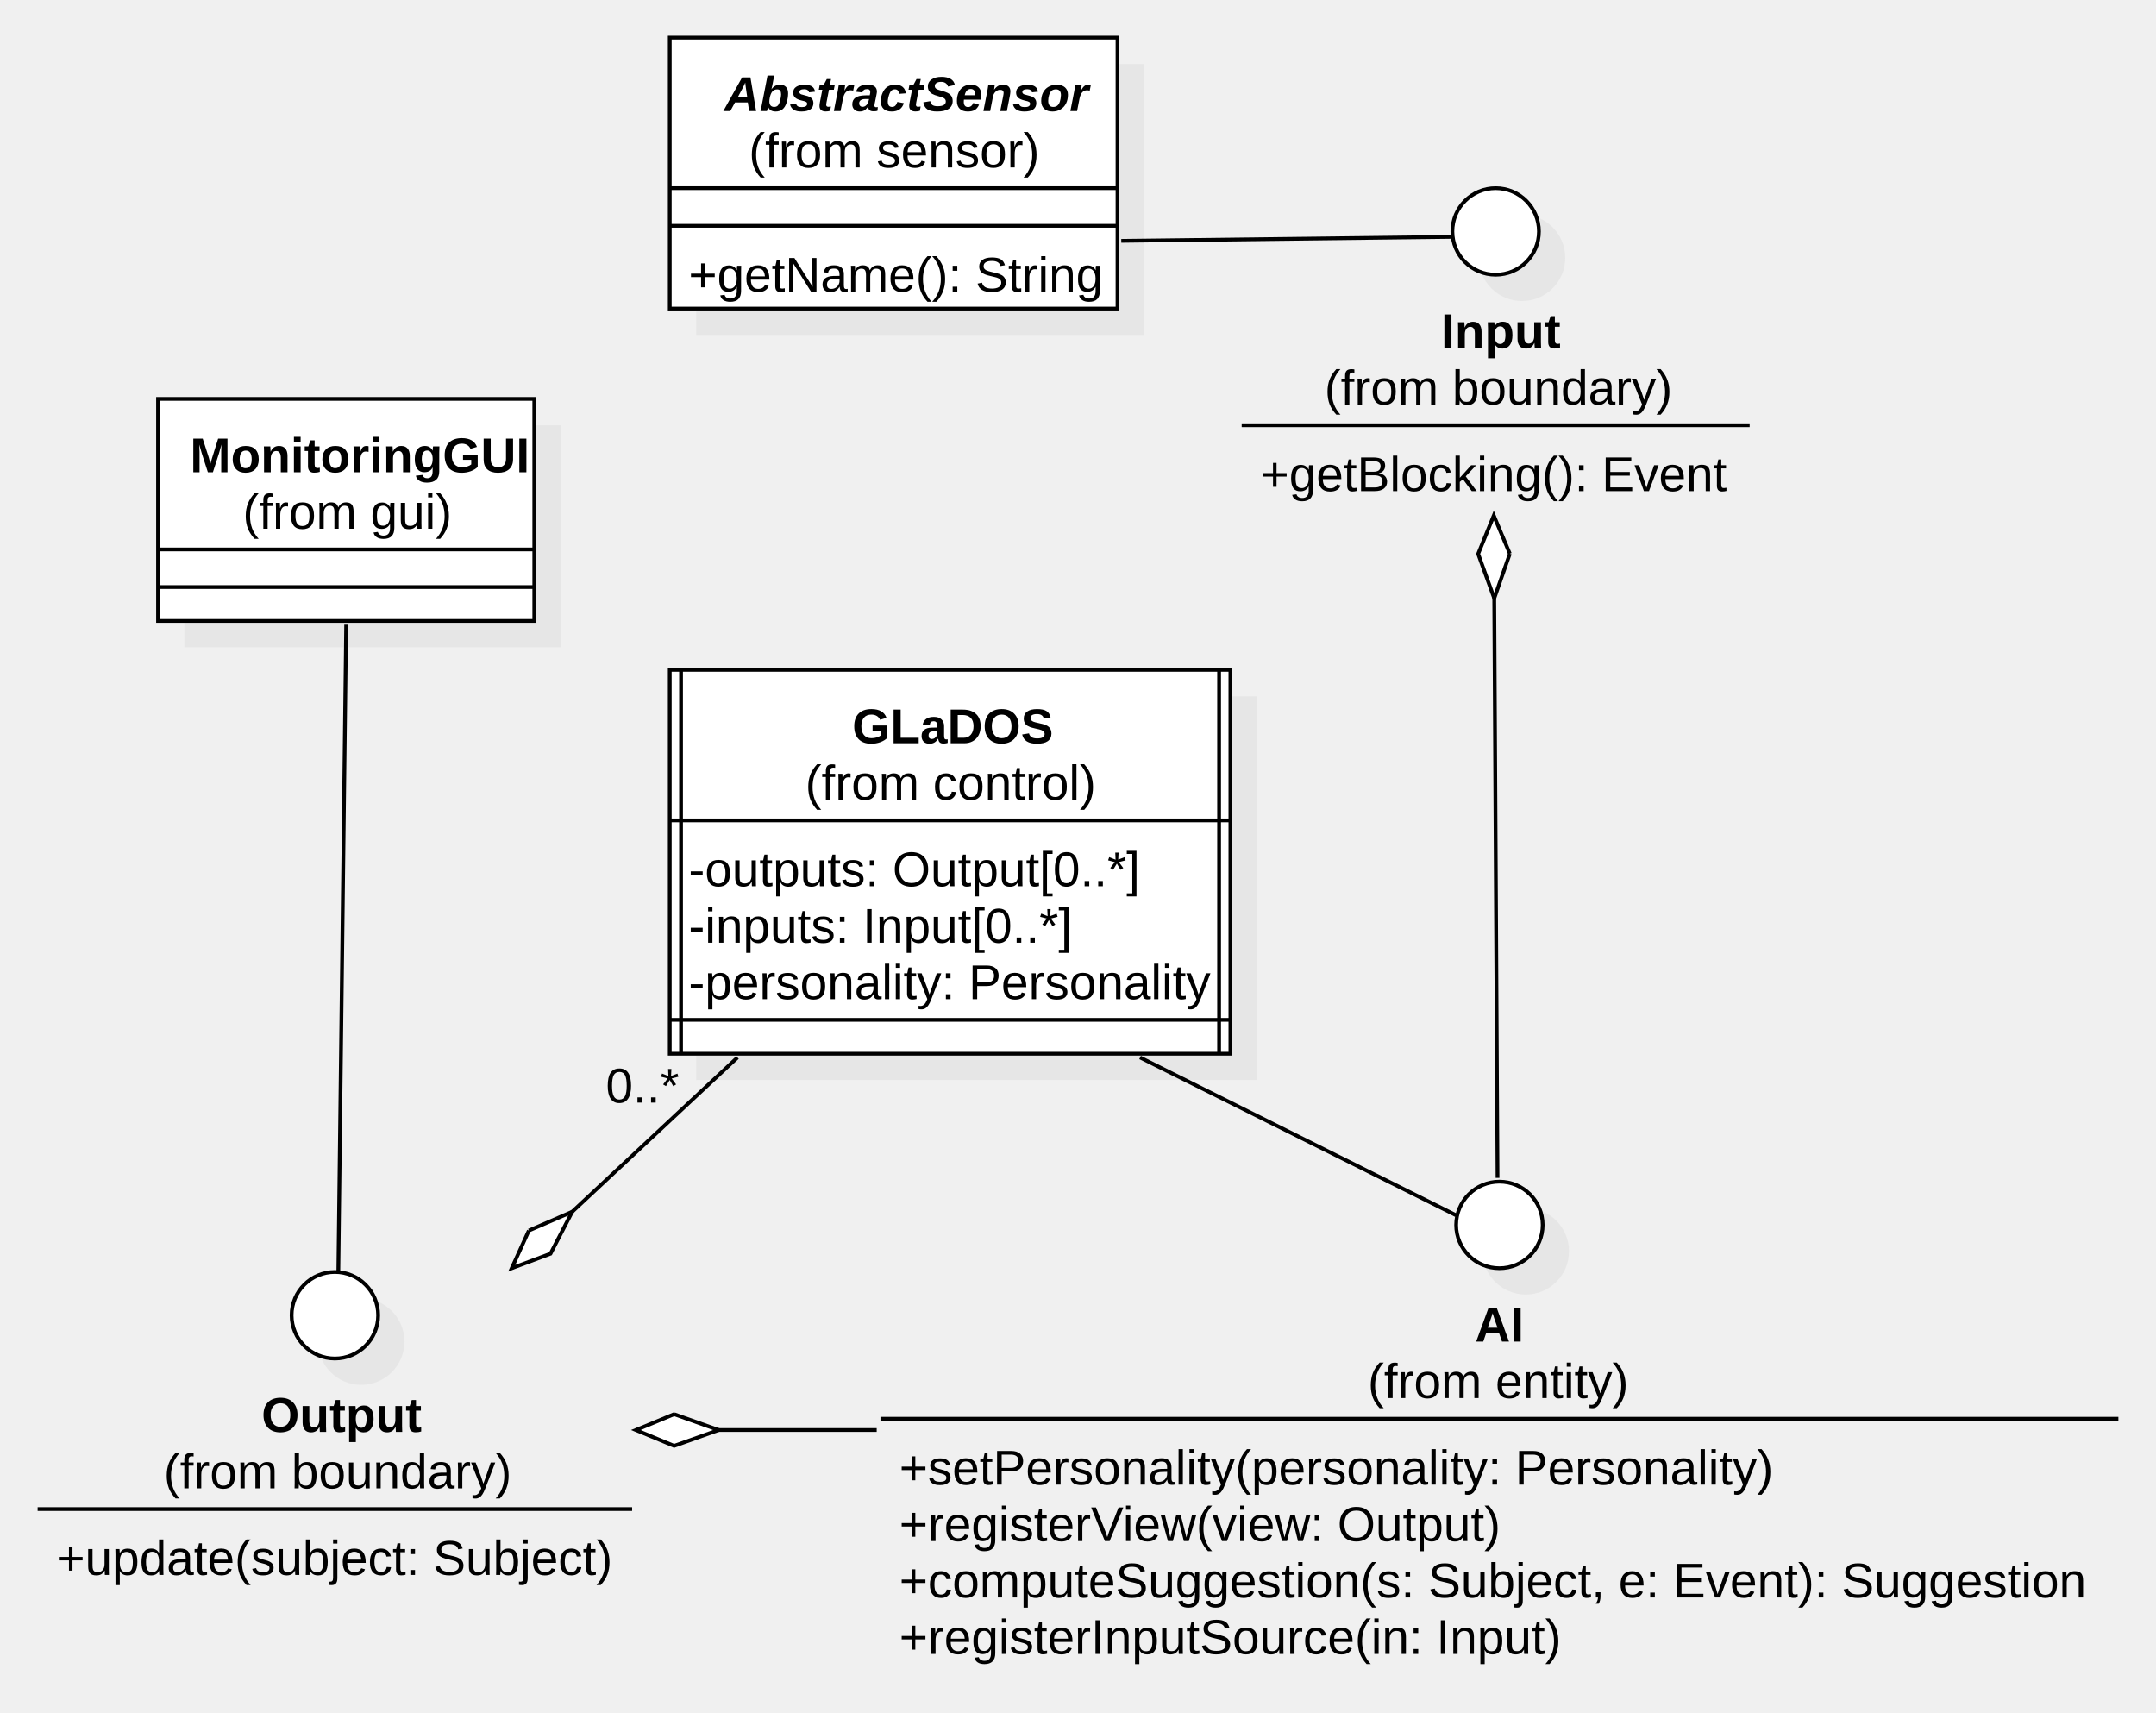
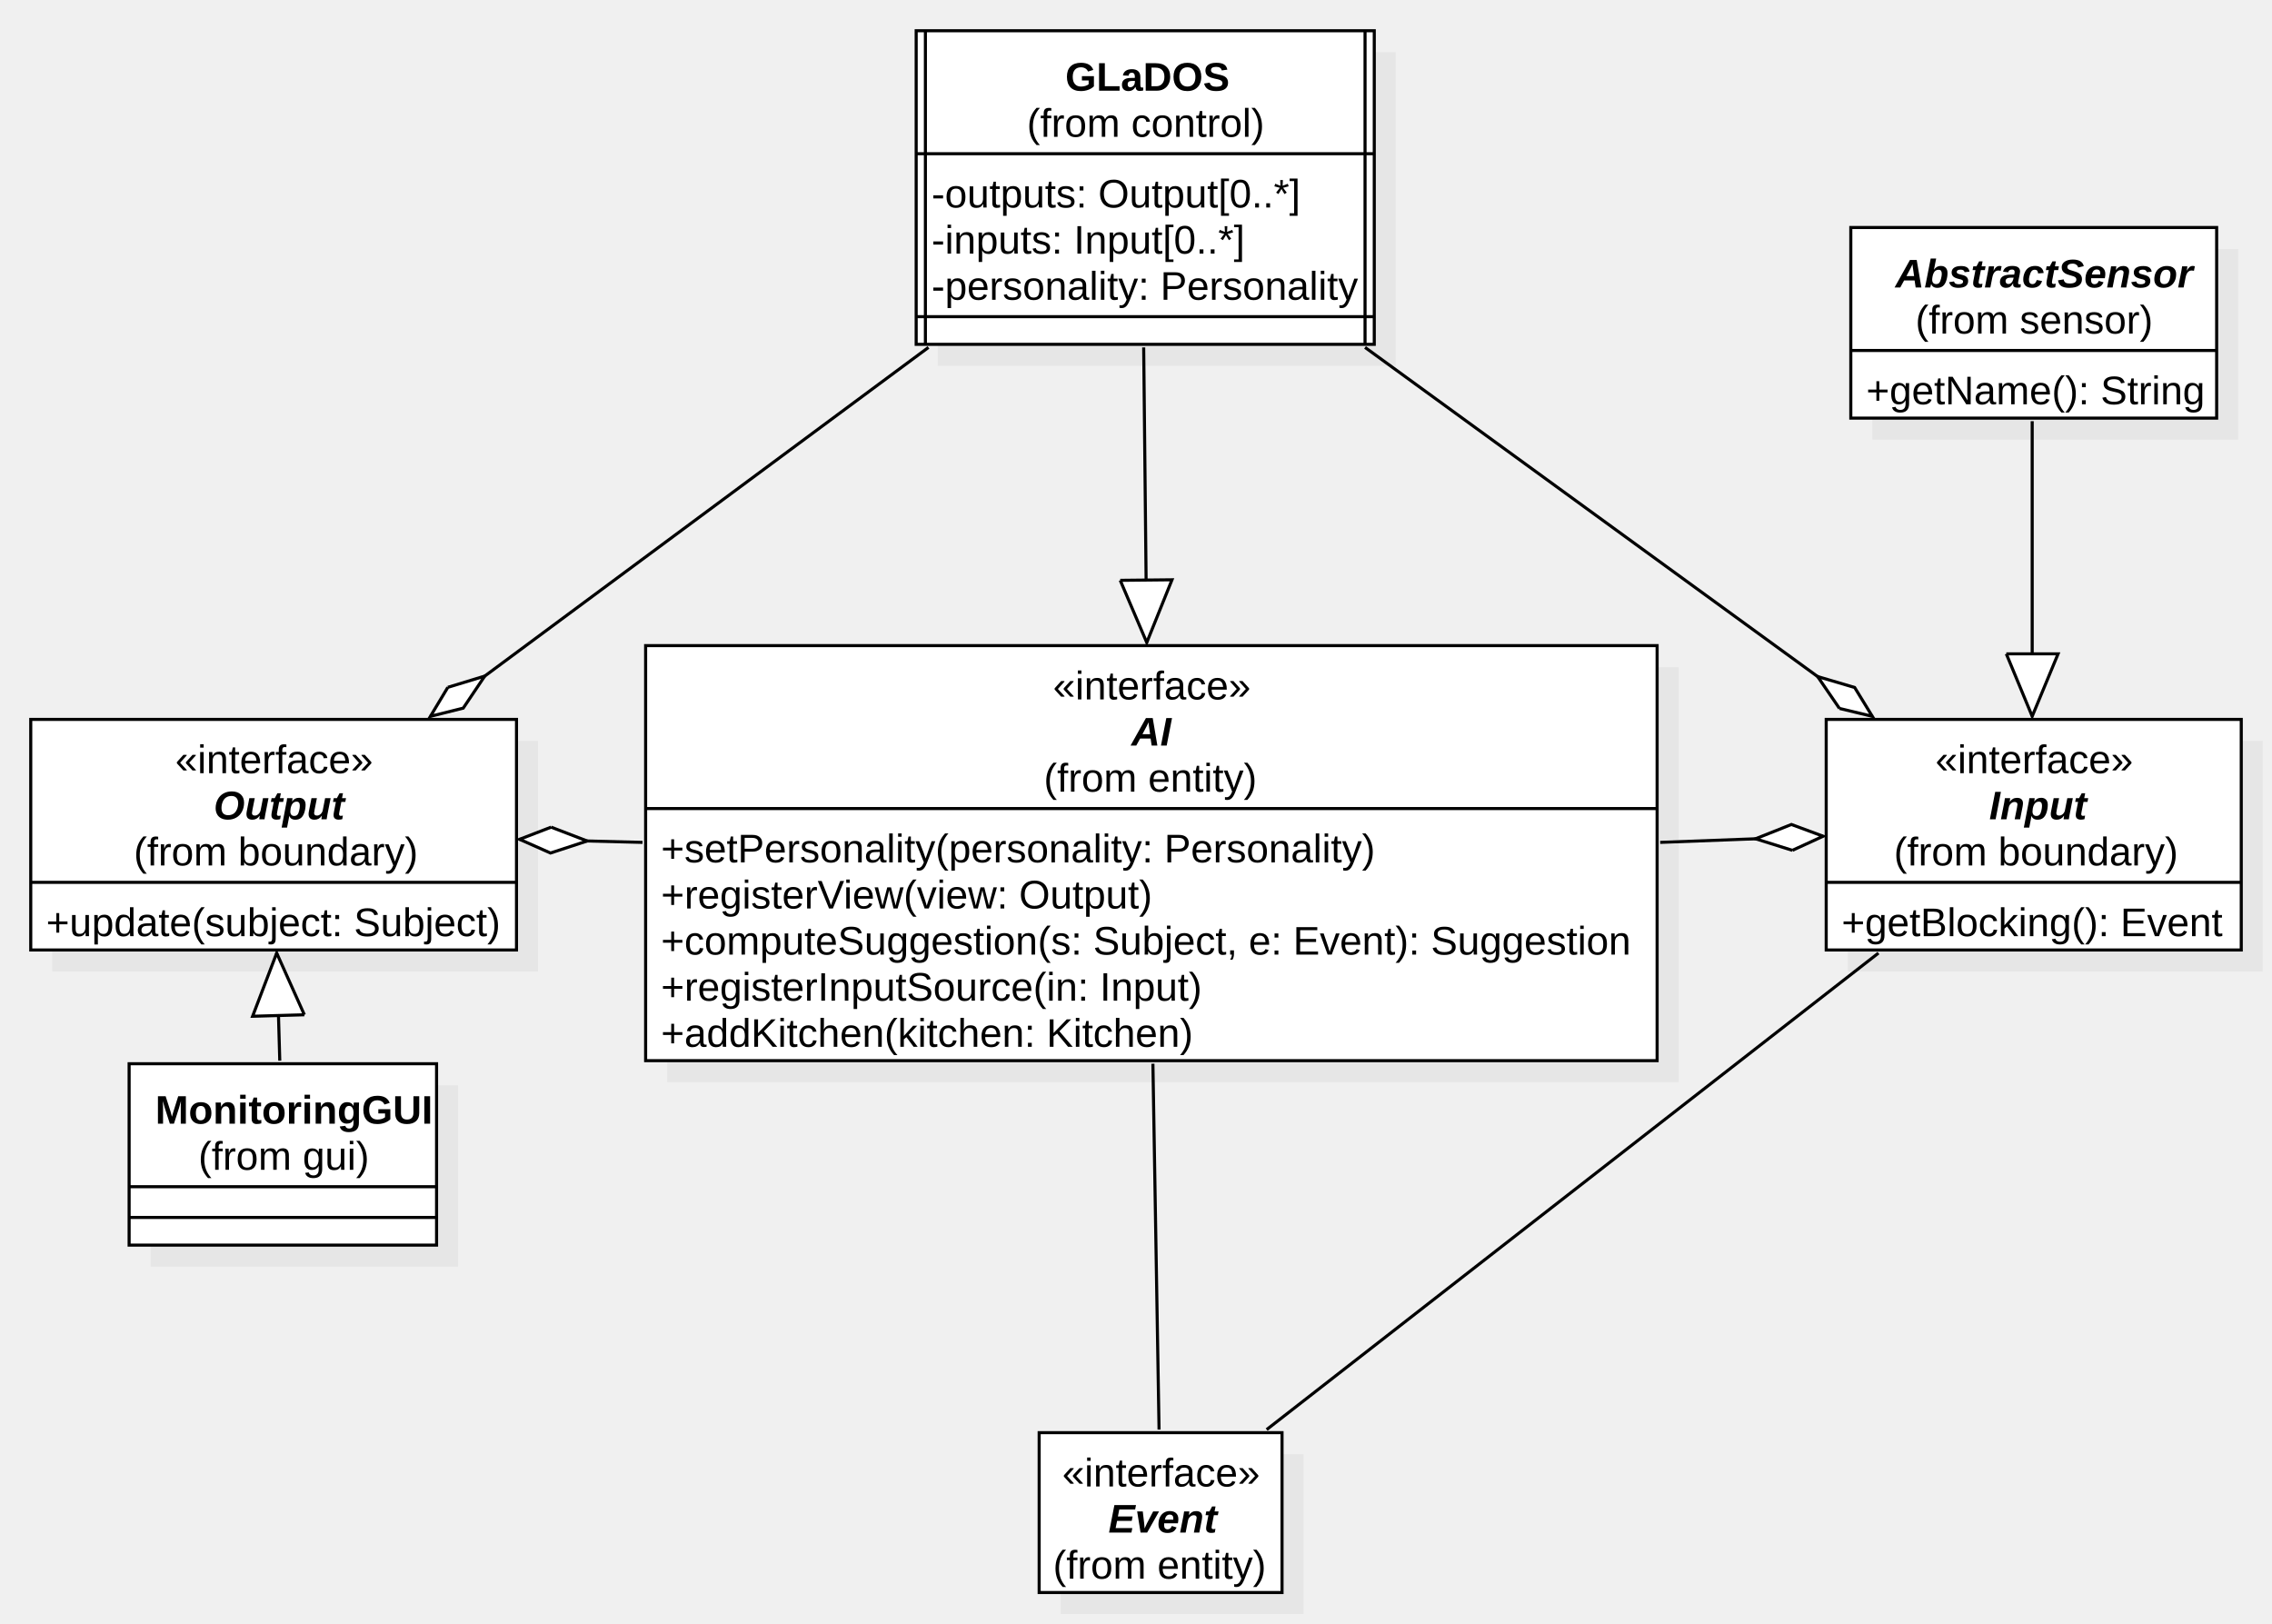
- <svg xmlns="http://www.w3.org/2000/svg" version="1.1" width="573" height="455">
+ <svg xmlns="http://www.w3.org/2000/svg" version="1.1" width="739" height="528">
  <defs />
  <g>
-     <g transform="translate(-14,2) scale(1,1)">
-       <path fill="#C0C0C0" stroke="none" d="M 408 330.5 C 408 324.149 413.149 319 419.5 319 C 425.851 319 431 324.149 431 330.5 C 431 336.851 425.851 342 419.5 342 C 413.149 342 408 336.851 408 330.5 Z" opacity="0.2" />
-     </g>
-     <g transform="translate(-14,2) scale(1,1)">
-       <path fill="#ffffff" stroke="none" d="M 401 323.5 C 401 317.149 406.149 312 412.5 312 C 418.851 312 424 317.149 424 323.5 C 424 329.851 418.851 335 412.5 335 C 406.149 335 401 329.851 401 323.5 Z" />
-     </g>
-     <g transform="translate(-14,2) scale(1,1)">
-       <path fill="none" stroke="#000000" d="M 401 323.5 C 401 317.149 406.149 312 412.5 312 C 418.851 312 424 317.149 424 323.5 C 424 329.851 418.851 335 412.5 335 C 406.149 335 401 329.851 401 323.5 Z" stroke-miterlimit="10" />
-     </g>
-     <g transform="translate(-14,2) scale(1,1)">
-       <path fill="none" stroke="#000000" d="M 248 375 L 577 375" stroke-miterlimit="10" />
-     </g>
-     <g transform="translate(-14,2) scale(1,1)">
-       <g>
-         <path fill="none" stroke="none" />
-         <text fill="#000000" stroke="none" font-family="Arial" font-size="13px" font-style="normal" font-weight="bold" text-decoration="none" x="406" y="354.5">AI</text>
-       </g>
-     </g>
-     <g transform="translate(-14,2) scale(1,1)">
-       <g>
-         <path fill="none" stroke="none" />
-         <text fill="#000000" stroke="none" font-family="Arial" font-size="13px" font-style="normal" font-weight="normal" text-decoration="none" x="377.5" y="369.5">(from entity)</text>
-       </g>
-     </g>
-     <g transform="translate(-14,2) scale(1,1)">
-       <g>
-         <path fill="none" stroke="none" />
-         <text fill="#000000" stroke="none" font-family="Arial" font-size="13px" font-style="normal" font-weight="normal" text-decoration="none" x="253" y="392.5">+setPersonality(personality: Personality)</text>
-       </g>
-     </g>
-     <g transform="translate(-14,2) scale(1,1)">
-       <g>
-         <path fill="none" stroke="none" />
-         <text fill="#000000" stroke="none" font-family="Arial" font-size="13px" font-style="normal" font-weight="normal" text-decoration="none" x="253" y="407.5">+registerView(view: Output)</text>
-       </g>
-     </g>
-     <g transform="translate(-14,2) scale(1,1)">
-       <g>
-         <path fill="none" stroke="none" />
-         <text fill="#000000" stroke="none" font-family="Arial" font-size="13px" font-style="normal" font-weight="normal" text-decoration="none" x="253" y="422.5">+computeSuggestion(s: Subject, e: Event): Suggestion</text>
-       </g>
-     </g>
-     <g transform="translate(-14,2) scale(1,1)">
-       <g>
-         <path fill="none" stroke="none" />
-         <text fill="#000000" stroke="none" font-family="Arial" font-size="13px" font-style="normal" font-weight="normal" text-decoration="none" x="253" y="437.5">+registerInputSource(in: Input)</text>
-       </g>
-     </g>
-     <g transform="translate(-14,2) scale(1,1)">
-       <path fill="#C0C0C0" stroke="none" d="M 98.5 354.5 C 98.5 348.149 103.649 343 110 343 C 116.351 343 121.5 348.149 121.5 354.5 C 121.5 360.851 116.351 366 110 366 C 103.649 366 98.5 360.851 98.5 354.5 Z" opacity="0.2" />
-     </g>
-     <g transform="translate(-14,2) scale(1,1)">
-       <path fill="#ffffff" stroke="none" d="M 91.5 347.5 C 91.5 341.149 96.649 336 103 336 C 109.351 336 114.5 341.149 114.5 347.5 C 114.5 353.851 109.351 359 103 359 C 96.649 359 91.5 353.851 91.5 347.5 Z" />
-     </g>
-     <g transform="translate(-14,2) scale(1,1)">
-       <path fill="none" stroke="#000000" d="M 91.5 347.5 C 91.5 341.149 96.649 336 103 336 C 109.351 336 114.5 341.149 114.5 347.5 C 114.5 353.851 109.351 359 103 359 C 96.649 359 91.5 353.851 91.5 347.5 Z" stroke-miterlimit="10" />
-     </g>
-     <g transform="translate(-14,2) scale(1,1)">
-       <path fill="none" stroke="#000000" d="M 24 399 L 182 399" stroke-miterlimit="10" />
-     </g>
-     <g transform="translate(-14,2) scale(1,1)">
-       <g>
-         <path fill="none" stroke="none" />
-         <text fill="#000000" stroke="none" font-family="Arial" font-size="13px" font-style="normal" font-weight="bold" text-decoration="none" x="83.5" y="378.5">Output</text>
-       </g>
-     </g>
-     <g transform="translate(-14,2) scale(1,1)">
-       <g>
-         <path fill="none" stroke="none" />
-         <text fill="#000000" stroke="none" font-family="Arial" font-size="13px" font-style="normal" font-weight="normal" text-decoration="none" x="57.5" y="393.5">(from boundary)</text>
-       </g>
-     </g>
-     <g transform="translate(-14,2) scale(1,1)">
-       <g>
-         <path fill="none" stroke="none" />
-         <text fill="#000000" stroke="none" font-family="Arial" font-size="13px" font-style="normal" font-weight="normal" text-decoration="none" x="29" y="416.5">+update(subject: Subject)</text>
-       </g>
-     </g>
-     <g transform="translate(-14,2) scale(1,1)">
-       <path fill="#C0C0C0" stroke="none" d="M 407 66.5 C 407 60.149 412.149 55 418.5 55 C 424.851 55 430 60.149 430 66.5 C 430 72.851 424.851 78 418.5 78 C 412.149 78 407 72.851 407 66.5 Z" opacity="0.2" />
-     </g>
-     <g transform="translate(-14,2) scale(1,1)">
-       <path fill="#ffffff" stroke="none" d="M 400 59.5 C 400 53.149 405.149 48 411.5 48 C 417.851 48 423 53.149 423 59.5 C 423 65.851 417.851 71 411.5 71 C 405.149 71 400 65.851 400 59.5 Z" />
-     </g>
-     <g transform="translate(-14,2) scale(1,1)">
-       <path fill="none" stroke="#000000" d="M 400 59.5 C 400 53.149 405.149 48 411.5 48 C 417.851 48 423 53.149 423 59.5 C 423 65.851 417.851 71 411.5 71 C 405.149 71 400 65.851 400 59.5 Z" stroke-miterlimit="10" />
-     </g>
-     <g transform="translate(-14,2) scale(1,1)">
-       <path fill="none" stroke="#000000" d="M 344 111 L 479 111" stroke-miterlimit="10" />
-     </g>
-     <g transform="translate(-14,2) scale(1,1)">
-       <g>
-         <path fill="none" stroke="none" />
-         <text fill="#000000" stroke="none" font-family="Arial" font-size="13px" font-style="normal" font-weight="bold" text-decoration="none" x="397" y="90.5">Input</text>
-       </g>
-     </g>
-     <g transform="translate(-14,2) scale(1,1)">
-       <g>
-         <path fill="none" stroke="none" />
-         <text fill="#000000" stroke="none" font-family="Arial" font-size="13px" font-style="normal" font-weight="normal" text-decoration="none" x="366" y="105.5">(from boundary)</text>
-       </g>
-     </g>
-     <g transform="translate(-14,2) scale(1,1)">
-       <g>
-         <path fill="none" stroke="none" />
-         <text fill="#000000" stroke="none" font-family="Arial" font-size="13px" font-style="normal" font-weight="normal" text-decoration="none" x="349" y="128.5">+getBlocking(): Event</text>
-       </g>
-     </g>
-     <g transform="translate(-14,2) scale(1,1)">
-       <path fill="none" stroke="#000000" d="M 412 311 L 411 135" stroke-miterlimit="10" />
-     </g>
-     <g transform="translate(-14,2) scale(1,1)">
-       <path fill="#FFFFFF" stroke="none" d="M 415.267 145.139 L 411 135 L 406.848 145.186 L 411.125 157" />
-     </g>
-     <g transform="translate(-14,2) scale(1,1)">
-       <path fill="none" stroke="#000000" d="M 415.267 145.139 L 411 135 L 406.848 145.186 L 411.125 157 L 415.267 145.139" stroke-miterlimit="10" />
-     </g>
-     <g transform="translate(-14,2) scale(1,1)">
-       <path fill="none" stroke="#000000" d="M 247 378 L 183 378" stroke-miterlimit="10" />
-     </g>
-     <g transform="translate(-14,2) scale(1,1)">
-       <path fill="#FFFFFF" stroke="none" d="M 193.163 373.79 L 183 378 L 193.163 382.21 L 205 378" />
-     </g>
-     <g transform="translate(-14,2) scale(1,1)">
-       <path fill="none" stroke="#000000" d="M 193.163 373.79 L 183 378 L 193.163 382.21 L 205 378 L 193.163 373.79" stroke-miterlimit="10" />
-     </g>
-     <g transform="translate(-14,2) scale(1,1)">
-       <rect fill="#C0C0C0" stroke="none" x="199" y="183" width="149" height="102" opacity="0.2" />
-     </g>
-     <g transform="translate(-14,2) scale(1,1)">
-       <rect fill="#ffffff" stroke="none" x="192" y="176" width="149" height="102" />
-     </g>
-     <g transform="translate(-14,2) scale(1,1)">
-       <path fill="none" stroke="#000000" d="M 192 176 L 341 176 L 341 278 L 192 278 L 192 176 Z Z" stroke-miterlimit="10" />
-     </g>
-     <g transform="translate(-14,2) scale(1,1)">
-       <path fill="none" stroke="#000000" d="M 195 176 L 195 278" stroke-miterlimit="10" />
-     </g>
-     <g transform="translate(-14,2) scale(1,1)">
-       <path fill="none" stroke="#000000" d="M 338 176 L 338 278" stroke-miterlimit="10" />
-     </g>
-     <g transform="translate(-14,2) scale(1,1)">
-       <path fill="none" stroke="#000000" d="M 192 216 L 341 216" stroke-miterlimit="10" />
-     </g>
-     <g transform="translate(-14,2) scale(1,1)">
-       <path fill="none" stroke="#000000" d="M 192 269 L 341 269" stroke-miterlimit="10" />
-     </g>
-     <g transform="translate(-14,2) scale(1,1)">
-       <g>
-         <path fill="none" stroke="none" />
-         <text fill="#000000" stroke="none" font-family="Arial" font-size="13px" font-style="normal" font-weight="bold" text-decoration="none" x="240.5" y="195.5">GLaDOS</text>
-       </g>
-     </g>
-     <g transform="translate(-14,2) scale(1,1)">
-       <g>
-         <path fill="none" stroke="none" />
-         <text fill="#000000" stroke="none" font-family="Arial" font-size="13px" font-style="normal" font-weight="normal" text-decoration="none" x="228" y="210.5">(from control)</text>
-       </g>
-     </g>
-     <g transform="translate(-14,2) scale(1,1)">
-       <g>
-         <path fill="none" stroke="none" />
-         <text fill="#000000" stroke="none" font-family="Arial" font-size="13px" font-style="normal" font-weight="normal" text-decoration="none" x="197" y="233.5">-outputs: Output[0..*]</text>
-       </g>
-     </g>
-     <g transform="translate(-14,2) scale(1,1)">
-       <g>
-         <path fill="none" stroke="none" />
-         <text fill="#000000" stroke="none" font-family="Arial" font-size="13px" font-style="normal" font-weight="normal" text-decoration="none" x="197" y="248.5">-inputs: Input[0..*]</text>
-       </g>
-     </g>
-     <g transform="translate(-14,2) scale(1,1)">
-       <g>
-         <path fill="none" stroke="none" />
-         <text fill="#000000" stroke="none" font-family="Arial" font-size="13px" font-style="normal" font-weight="normal" text-decoration="none" x="197" y="263.5">-personality: Personality</text>
-       </g>
-     </g>
-     <g transform="translate(-14,2) scale(1,1)">
-       <rect fill="#C0C0C0" stroke="none" x="199" y="15" width="119" height="72" opacity="0.2" />
-     </g>
-     <g transform="translate(-14,2) scale(1,1)">
-       <rect fill="#ffffff" stroke="none" x="192" y="8" width="119" height="72" />
-     </g>
-     <g transform="translate(-14,2) scale(1,1)">
-       <path fill="none" stroke="#000000" d="M 192 8 L 311 8 L 311 80 L 192 80 L 192 8 Z Z" stroke-miterlimit="10" />
-     </g>
-     <g transform="translate(-14,2) scale(1,1)">
-       <path fill="none" stroke="#000000" d="M 192 48 L 311 48" stroke-miterlimit="10" />
-     </g>
-     <g transform="translate(-14,2) scale(1,1)">
-       <path fill="none" stroke="#000000" d="M 192 58 L 311 58" stroke-miterlimit="10" />
-     </g>
-     <g transform="translate(-14,2) scale(1,1)">
-       <g>
-         <path fill="none" stroke="none" />
-         <text fill="#000000" stroke="none" font-family="Arial" font-size="13px" font-style="italic" font-weight="bold" text-decoration="none" x="206.5" y="27.5">AbstractSensor</text>
-       </g>
-     </g>
-     <g transform="translate(-14,2) scale(1,1)">
-       <g>
-         <path fill="none" stroke="none" />
-         <text fill="#000000" stroke="none" font-family="Arial" font-size="13px" font-style="normal" font-weight="normal" text-decoration="none" x="213" y="42.5">(from sensor)</text>
-       </g>
-     </g>
-     <g transform="translate(-14,2) scale(1,1)">
-       <g>
-         <path fill="none" stroke="none" />
-         <text fill="#000000" stroke="none" font-family="Arial" font-size="13px" font-style="normal" font-weight="normal" text-decoration="none" x="197" y="75.5">+getName(): String</text>
-       </g>
-     </g>
-     <g transform="translate(-14,2) scale(1,1)">
-       <path fill="none" stroke="#000000" d="M 312 62 L 400 60.941" stroke-miterlimit="10" />
-     </g>
-     <g transform="translate(-14,2) scale(1,1)">
-       <rect fill="#C0C0C0" stroke="none" x="63" y="111" width="100" height="59" opacity="0.2" />
-     </g>
-     <g transform="translate(-14,2) scale(1,1)">
-       <rect fill="#ffffff" stroke="none" x="56" y="104" width="100" height="59" />
-     </g>
-     <g transform="translate(-14,2) scale(1,1)">
-       <path fill="none" stroke="#000000" d="M 56 104 L 156 104 L 156 163 L 56 163 L 56 104 Z Z" stroke-miterlimit="10" />
-     </g>
-     <g transform="translate(-14,2) scale(1,1)">
-       <path fill="none" stroke="#000000" d="M 56 144 L 156 144" stroke-miterlimit="10" />
-     </g>
-     <g transform="translate(-14,2) scale(1,1)">
-       <path fill="none" stroke="#000000" d="M 56 154 L 156 154" stroke-miterlimit="10" />
-     </g>
-     <g transform="translate(-14,2) scale(1,1)">
-       <g>
-         <path fill="none" stroke="none" />
-         <text fill="#000000" stroke="none" font-family="Arial" font-size="13px" font-style="normal" font-weight="bold" text-decoration="none" x="64.5" y="123.5">MonitoringGUI</text>
-       </g>
-     </g>
-     <g transform="translate(-14,2) scale(1,1)">
-       <g>
-         <path fill="none" stroke="none" />
-         <text fill="#000000" stroke="none" font-family="Arial" font-size="13px" font-style="normal" font-weight="normal" text-decoration="none" x="78.5" y="138.5">(from gui)</text>
-       </g>
-     </g>
-     <g transform="translate(-14,2) scale(1,1)">
-       <path fill="none" stroke="#000000" d="M 106 164 L 103.917 336" stroke-miterlimit="10" />
-     </g>
-     <g transform="translate(-14,2) scale(1,1)">
-       <path fill="none" stroke="#000000" d="M 317 279 L 401 320.938" stroke-miterlimit="10" />
-     </g>
-     <g transform="translate(-14,2) scale(1,1)">
-       <path fill="none" stroke="#000000" d="M 210 279 L 150 335" stroke-miterlimit="10" />
-     </g>
-     <g transform="translate(-14,2) scale(1,1)">
-       <path fill="#FFFFFF" stroke="none" d="M 154.557 324.988 L 150 335 L 160.302 331.143 L 166.083 319.989" />
-     </g>
-     <g transform="translate(-14,2) scale(1,1)">
-       <path fill="none" stroke="#000000" d="M 154.557 324.988 L 150 335 L 160.302 331.143 L 166.083 319.989 L 154.557 324.988" stroke-miterlimit="10" />
-     </g>
-     <g transform="translate(-14,2) scale(1,1)">
-       <g>
-         <path fill="none" stroke="none" />
-         <text fill="#000000" stroke="none" font-family="Arial" font-size="13px" font-style="normal" font-weight="normal" text-decoration="none" x="175" y="291">0..*</text>
-       </g>
+     <g transform="translate(2,2) scale(1,1)">
+       <rect fill="#C0C0C0" stroke="none" x="303" y="15" width="149" height="102" opacity="0.2" />
+     </g>
+     <g transform="translate(2,2) scale(1,1)">
+       <rect fill="#ffffff" stroke="none" x="296" y="8" width="149" height="102" />
+     </g>
+     <g transform="translate(2,2) scale(1,1)">
+       <path fill="none" stroke="#000000" d="M 296 8 L 445 8 L 445 110 L 296 110 L 296 8 Z Z" stroke-miterlimit="10" />
+     </g>
+     <g transform="translate(2,2) scale(1,1)">
+       <path fill="none" stroke="#000000" d="M 299 8 L 299 110" stroke-miterlimit="10" />
+     </g>
+     <g transform="translate(2,2) scale(1,1)">
+       <path fill="none" stroke="#000000" d="M 442 8 L 442 110" stroke-miterlimit="10" />
+     </g>
+     <g transform="translate(2,2) scale(1,1)">
+       <path fill="none" stroke="#000000" d="M 296 48 L 445 48" stroke-miterlimit="10" />
+     </g>
+     <g transform="translate(2,2) scale(1,1)">
+       <path fill="none" stroke="#000000" d="M 296 101 L 445 101" stroke-miterlimit="10" />
+     </g>
+     <g transform="translate(2,2) scale(1,1)">
+       <g>
+         <path fill="none" stroke="none" />
+         <text fill="#000000" stroke="none" font-family="Arial" font-size="13px" font-style="normal" font-weight="bold" text-decoration="none" x="344.5" y="27.5">GLaDOS</text>
+       </g>
+     </g>
+     <g transform="translate(2,2) scale(1,1)">
+       <g>
+         <path fill="none" stroke="none" />
+         <text fill="#000000" stroke="none" font-family="Arial" font-size="13px" font-style="normal" font-weight="normal" text-decoration="none" x="332" y="42.5">(from control)</text>
+       </g>
+     </g>
+     <g transform="translate(2,2) scale(1,1)">
+       <g>
+         <path fill="none" stroke="none" />
+         <text fill="#000000" stroke="none" font-family="Arial" font-size="13px" font-style="normal" font-weight="normal" text-decoration="none" x="301" y="65.5">-outputs: Output[0..*]</text>
+       </g>
+     </g>
+     <g transform="translate(2,2) scale(1,1)">
+       <g>
+         <path fill="none" stroke="none" />
+         <text fill="#000000" stroke="none" font-family="Arial" font-size="13px" font-style="normal" font-weight="normal" text-decoration="none" x="301" y="80.5">-inputs: Input[0..*]</text>
+       </g>
+     </g>
+     <g transform="translate(2,2) scale(1,1)">
+       <g>
+         <path fill="none" stroke="none" />
+         <text fill="#000000" stroke="none" font-family="Arial" font-size="13px" font-style="normal" font-weight="normal" text-decoration="none" x="301" y="95.5">-personality: Personality</text>
+       </g>
+     </g>
+     <g transform="translate(2,2) scale(1,1)">
+       <rect fill="#C0C0C0" stroke="none" x="607" y="79" width="119" height="62" opacity="0.2" />
+     </g>
+     <g transform="translate(2,2) scale(1,1)">
+       <rect fill="#ffffff" stroke="none" x="600" y="72" width="119" height="62" />
+     </g>
+     <g transform="translate(2,2) scale(1,1)">
+       <path fill="none" stroke="#000000" d="M 600 72 L 719 72 L 719 134 L 600 134 L 600 72 Z Z" stroke-miterlimit="10" />
+     </g>
+     <g transform="translate(2,2) scale(1,1)">
+       <path fill="none" stroke="#000000" d="M 600 112 L 719 112" stroke-miterlimit="10" />
+     </g>
+     <g transform="translate(2,2) scale(1,1)">
+       <g>
+         <path fill="none" stroke="none" />
+         <text fill="#000000" stroke="none" font-family="Arial" font-size="13px" font-style="italic" font-weight="bold" text-decoration="none" x="614.5" y="91.5">AbstractSensor</text>
+       </g>
+     </g>
+     <g transform="translate(2,2) scale(1,1)">
+       <g>
+         <path fill="none" stroke="none" />
+         <text fill="#000000" stroke="none" font-family="Arial" font-size="13px" font-style="normal" font-weight="normal" text-decoration="none" x="621" y="106.5">(from sensor)</text>
+       </g>
+     </g>
+     <g transform="translate(2,2) scale(1,1)">
+       <g>
+         <path fill="none" stroke="none" />
+         <text fill="#000000" stroke="none" font-family="Arial" font-size="13px" font-style="normal" font-weight="normal" text-decoration="none" x="605" y="129.5">+getName(): String</text>
+       </g>
+     </g>
+     <g transform="translate(2,2) scale(1,1)">
+       <rect fill="#C0C0C0" stroke="none" x="47" y="351" width="100" height="59" opacity="0.2" />
+     </g>
+     <g transform="translate(2,2) scale(1,1)">
+       <rect fill="#ffffff" stroke="none" x="40" y="344" width="100" height="59" />
+     </g>
+     <g transform="translate(2,2) scale(1,1)">
+       <path fill="none" stroke="#000000" d="M 40 344 L 140 344 L 140 403 L 40 403 L 40 344 Z Z" stroke-miterlimit="10" />
+     </g>
+     <g transform="translate(2,2) scale(1,1)">
+       <path fill="none" stroke="#000000" d="M 40 384 L 140 384" stroke-miterlimit="10" />
+     </g>
+     <g transform="translate(2,2) scale(1,1)">
+       <path fill="none" stroke="#000000" d="M 40 394 L 140 394" stroke-miterlimit="10" />
+     </g>
+     <g transform="translate(2,2) scale(1,1)">
+       <g>
+         <path fill="none" stroke="none" />
+         <text fill="#000000" stroke="none" font-family="Arial" font-size="13px" font-style="normal" font-weight="bold" text-decoration="none" x="48.5" y="363.5">MonitoringGUI</text>
+       </g>
+     </g>
+     <g transform="translate(2,2) scale(1,1)">
+       <g>
+         <path fill="none" stroke="none" />
+         <text fill="#000000" stroke="none" font-family="Arial" font-size="13px" font-style="normal" font-weight="normal" text-decoration="none" x="62.5" y="378.5">(from gui)</text>
+       </g>
+     </g>
+     <g transform="translate(2,2) scale(1,1)">
+       <rect fill="#C0C0C0" stroke="none" x="215" y="215" width="329" height="135" opacity="0.2" />
+     </g>
+     <g transform="translate(2,2) scale(1,1)">
+       <rect fill="#ffffff" stroke="none" x="208" y="208" width="329" height="135" />
+     </g>
+     <g transform="translate(2,2) scale(1,1)">
+       <path fill="none" stroke="#000000" d="M 208 208 L 537 208 L 537 343 L 208 343 L 208 208 Z Z" stroke-miterlimit="10" />
+     </g>
+     <g transform="translate(2,2) scale(1,1)">
+       <path fill="none" stroke="#000000" d="M 208 261 L 537 261" stroke-miterlimit="10" />
+     </g>
+     <g transform="translate(2,2) scale(1,1)">
+       <g>
+         <path fill="none" stroke="none" />
+         <text fill="#000000" stroke="none" font-family="Arial" font-size="13px" font-style="normal" font-weight="normal" text-decoration="none" x="340.5" y="225.5">«interface»</text>
+       </g>
+     </g>
+     <g transform="translate(2,2) scale(1,1)">
+       <g>
+         <path fill="none" stroke="none" />
+         <text fill="#000000" stroke="none" font-family="Arial" font-size="13px" font-style="italic" font-weight="bold" text-decoration="none" x="366" y="240.5">AI</text>
+       </g>
+     </g>
+     <g transform="translate(2,2) scale(1,1)">
+       <g>
+         <path fill="none" stroke="none" />
+         <text fill="#000000" stroke="none" font-family="Arial" font-size="13px" font-style="normal" font-weight="normal" text-decoration="none" x="337.5" y="255.5">(from entity)</text>
+       </g>
+     </g>
+     <g transform="translate(2,2) scale(1,1)">
+       <g>
+         <path fill="none" stroke="none" />
+         <text fill="#000000" stroke="none" font-family="Arial" font-size="13px" font-style="normal" font-weight="normal" text-decoration="none" x="213" y="278.5">+setPersonality(personality: Personality)</text>
+       </g>
+     </g>
+     <g transform="translate(2,2) scale(1,1)">
+       <g>
+         <path fill="none" stroke="none" />
+         <text fill="#000000" stroke="none" font-family="Arial" font-size="13px" font-style="normal" font-weight="normal" text-decoration="none" x="213" y="293.5">+registerView(view: Output)</text>
+       </g>
+     </g>
+     <g transform="translate(2,2) scale(1,1)">
+       <g>
+         <path fill="none" stroke="none" />
+         <text fill="#000000" stroke="none" font-family="Arial" font-size="13px" font-style="normal" font-weight="normal" text-decoration="none" x="213" y="308.5">+computeSuggestion(s: Subject, e: Event): Suggestion</text>
+       </g>
+     </g>
+     <g transform="translate(2,2) scale(1,1)">
+       <g>
+         <path fill="none" stroke="none" />
+         <text fill="#000000" stroke="none" font-family="Arial" font-size="13px" font-style="normal" font-weight="normal" text-decoration="none" x="213" y="323.5">+registerInputSource(in: Input)</text>
+       </g>
+     </g>
+     <g transform="translate(2,2) scale(1,1)">
+       <g>
+         <path fill="none" stroke="none" />
+         <text fill="#000000" stroke="none" font-family="Arial" font-size="13px" font-style="normal" font-weight="normal" text-decoration="none" x="213" y="338.5">+addKitchen(kitchen: Kitchen)</text>
+       </g>
+     </g>
+     <g transform="translate(2,2) scale(1,1)">
+       <path fill="none" stroke="#000000" d="M 370 111 L 371 207" stroke-miterlimit="10" />
+     </g>
+     <g transform="translate(2,2) scale(1,1)">
+       <path fill="#FFFFFF" stroke="none" d="M 362.37 186.763 L 371 207 L 379.207 186.588" />
+     </g>
+     <g transform="translate(2,2) scale(1,1)">
+       <path fill="none" stroke="#000000" d="M 362.37 186.763 L 371 207 L 379.207 186.588 L 362.37 186.763" stroke-miterlimit="10" />
+     </g>
+     <g transform="translate(2,2) scale(1,1)">
+       <rect fill="#C0C0C0" stroke="none" x="343" y="471" width="79" height="52" opacity="0.2" />
+     </g>
+     <g transform="translate(2,2) scale(1,1)">
+       <rect fill="#ffffff" stroke="none" x="336" y="464" width="79" height="52" />
+     </g>
+     <g transform="translate(2,2) scale(1,1)">
+       <path fill="none" stroke="#000000" d="M 336 464 L 415 464 L 415 516 L 336 516 L 336 464 Z Z" stroke-miterlimit="10" />
+     </g>
+     <g transform="translate(2,2) scale(1,1)">
+       <g>
+         <path fill="none" stroke="none" />
+         <text fill="#000000" stroke="none" font-family="Arial" font-size="13px" font-style="normal" font-weight="normal" text-decoration="none" x="343.5" y="481.5">«interface»</text>
+       </g>
+     </g>
+     <g transform="translate(2,2) scale(1,1)">
+       <g>
+         <path fill="none" stroke="none" />
+         <text fill="#000000" stroke="none" font-family="Arial" font-size="13px" font-style="italic" font-weight="bold" text-decoration="none" x="358.5" y="496.5">Event</text>
+       </g>
+     </g>
+     <g transform="translate(2,2) scale(1,1)">
+       <g>
+         <path fill="none" stroke="none" />
+         <text fill="#000000" stroke="none" font-family="Arial" font-size="13px" font-style="normal" font-weight="normal" text-decoration="none" x="340.5" y="511.5">(from entity)</text>
+       </g>
+     </g>
+     <g transform="translate(2,2) scale(1,1)">
+       <path fill="none" stroke="#000000" d="M 373 344 L 375 463" stroke-miterlimit="10" />
+     </g>
+     <g transform="translate(2,2) scale(1,1)">
+       <rect fill="#C0C0C0" stroke="none" x="599" y="239" width="135" height="75" opacity="0.2" />
+     </g>
+     <g transform="translate(2,2) scale(1,1)">
+       <rect fill="#ffffff" stroke="none" x="592" y="232" width="135" height="75" />
+     </g>
+     <g transform="translate(2,2) scale(1,1)">
+       <path fill="none" stroke="#000000" d="M 592 232 L 727 232 L 727 307 L 592 307 L 592 232 Z Z" stroke-miterlimit="10" />
+     </g>
+     <g transform="translate(2,2) scale(1,1)">
+       <path fill="none" stroke="#000000" d="M 592 285 L 727 285" stroke-miterlimit="10" />
+     </g>
+     <g transform="translate(2,2) scale(1,1)">
+       <g>
+         <path fill="none" stroke="none" />
+         <text fill="#000000" stroke="none" font-family="Arial" font-size="13px" font-style="normal" font-weight="normal" text-decoration="none" x="627.5" y="249.5">«interface»</text>
+       </g>
+     </g>
+     <g transform="translate(2,2) scale(1,1)">
+       <g>
+         <path fill="none" stroke="none" />
+         <text fill="#000000" stroke="none" font-family="Arial" font-size="13px" font-style="italic" font-weight="bold" text-decoration="none" x="645" y="264.5">Input</text>
+       </g>
+     </g>
+     <g transform="translate(2,2) scale(1,1)">
+       <g>
+         <path fill="none" stroke="none" />
+         <text fill="#000000" stroke="none" font-family="Arial" font-size="13px" font-style="normal" font-weight="normal" text-decoration="none" x="614" y="279.5">(from boundary)</text>
+       </g>
+     </g>
+     <g transform="translate(2,2) scale(1,1)">
+       <g>
+         <path fill="none" stroke="none" />
+         <text fill="#000000" stroke="none" font-family="Arial" font-size="13px" font-style="normal" font-weight="normal" text-decoration="none" x="597" y="302.5">+getBlocking(): Event</text>
+       </g>
+     </g>
+     <g transform="translate(2,2) scale(1,1)">
+       <rect fill="#C0C0C0" stroke="none" x="15" y="239" width="158" height="75" opacity="0.2" />
+     </g>
+     <g transform="translate(2,2) scale(1,1)">
+       <rect fill="#ffffff" stroke="none" x="8" y="232" width="158" height="75" />
+     </g>
+     <g transform="translate(2,2) scale(1,1)">
+       <path fill="none" stroke="#000000" d="M 8 232 L 166 232 L 166 307 L 8 307 L 8 232 Z Z" stroke-miterlimit="10" />
+     </g>
+     <g transform="translate(2,2) scale(1,1)">
+       <path fill="none" stroke="#000000" d="M 8 285 L 166 285" stroke-miterlimit="10" />
+     </g>
+     <g transform="translate(2,2) scale(1,1)">
+       <g>
+         <path fill="none" stroke="none" />
+         <text fill="#000000" stroke="none" font-family="Arial" font-size="13px" font-style="normal" font-weight="normal" text-decoration="none" x="55" y="249.5">«interface»</text>
+       </g>
+     </g>
+     <g transform="translate(2,2) scale(1,1)">
+       <g>
+         <path fill="none" stroke="none" />
+         <text fill="#000000" stroke="none" font-family="Arial" font-size="13px" font-style="italic" font-weight="bold" text-decoration="none" x="67.5" y="264.5">Output</text>
+       </g>
+     </g>
+     <g transform="translate(2,2) scale(1,1)">
+       <g>
+         <path fill="none" stroke="none" />
+         <text fill="#000000" stroke="none" font-family="Arial" font-size="13px" font-style="normal" font-weight="normal" text-decoration="none" x="41.5" y="279.5">(from boundary)</text>
+       </g>
+     </g>
+     <g transform="translate(2,2) scale(1,1)">
+       <g>
+         <path fill="none" stroke="none" />
+         <text fill="#000000" stroke="none" font-family="Arial" font-size="13px" font-style="normal" font-weight="normal" text-decoration="none" x="13" y="302.5">+update(subject: Subject)</text>
+       </g>
+     </g>
+     <g transform="translate(2,2) scale(1,1)">
+       <path fill="none" stroke="#000000" d="M 442 111 L 607 231" stroke-miterlimit="10" />
+     </g>
+     <g transform="translate(2,2) scale(1,1)">
+       <path fill="#FFFFFF" stroke="none" d="M 596.305 228.427 L 607 231 L 601.257 221.618 L 589.208 218.06" />
+     </g>
+     <g transform="translate(2,2) scale(1,1)">
+       <path fill="none" stroke="#000000" d="M 596.305 228.427 L 607 231 L 601.257 221.618 L 589.208 218.06 L 596.305 228.427" stroke-miterlimit="10" />
+     </g>
+     <g transform="translate(2,2) scale(1,1)">
+       <path fill="none" stroke="#000000" d="M 300 111 L 138 231" stroke-miterlimit="10" />
+     </g>
+     <g transform="translate(2,2) scale(1,1)">
+       <path fill="#FFFFFF" stroke="none" d="M 143.661 221.568 L 138 231 L 148.672 228.333 L 155.678 217.905" />
+     </g>
+     <g transform="translate(2,2) scale(1,1)">
+       <path fill="none" stroke="#000000" d="M 143.661 221.568 L 138 231 L 148.672 228.333 L 155.678 217.905 L 143.661 221.568" stroke-miterlimit="10" />
+     </g>
+     <g transform="translate(2,2) scale(1,1)">
+       <path fill="none" stroke="#000000" d="M 659 135 L 659 231" stroke-miterlimit="10" />
+     </g>
+     <g transform="translate(2,2) scale(1,1)">
+       <path fill="#FFFFFF" stroke="none" d="M 650.581 210.675 L 659 231 L 667.419 210.675" />
+     </g>
+     <g transform="translate(2,2) scale(1,1)">
+       <path fill="none" stroke="#000000" d="M 650.581 210.675 L 659 231 L 667.419 210.675 L 650.581 210.675" stroke-miterlimit="10" />
+     </g>
+     <g transform="translate(2,2) scale(1,1)">
+       <path fill="none" stroke="#000000" d="M 609 308 L 410 463" stroke-miterlimit="10" />
+     </g>
+     <g transform="translate(2,2) scale(1,1)">
+       <path fill="none" stroke="#000000" d="M 207 272 L 167 271" stroke-miterlimit="10" />
+     </g>
+     <g transform="translate(2,2) scale(1,1)">
+       <path fill="#FFFFFF" stroke="none" d="M 177.265 267.046 L 167 271 L 177.054 275.462 L 188.993 271.55" />
+     </g>
+     <g transform="translate(2,2) scale(1,1)">
+       <path fill="none" stroke="#000000" d="M 177.265 267.046 L 167 271 L 177.054 275.462 L 188.993 271.55 L 177.265 267.046" stroke-miterlimit="10" />
+     </g>
+     <g transform="translate(2,2) scale(1,1)">
+       <path fill="none" stroke="#000000" d="M 538 272 L 591 270" stroke-miterlimit="10" />
+     </g>
+     <g transform="translate(2,2) scale(1,1)">
+       <path fill="#FFFFFF" stroke="none" d="M 581.003 274.59 L 591 270 L 580.686 266.177 L 569.016 270.83" />
+     </g>
+     <g transform="translate(2,2) scale(1,1)">
+       <path fill="none" stroke="#000000" d="M 581.003 274.59 L 591 270 L 580.686 266.177 L 569.016 270.83 L 581.003 274.59" stroke-miterlimit="10" />
+     </g>
+     <g transform="translate(2,2) scale(1,1)">
+       <path fill="none" stroke="#000000" d="M 89 343 L 88 308" stroke-miterlimit="10" />
+     </g>
+     <g transform="translate(2,2) scale(1,1)">
+       <path fill="#FFFFFF" stroke="none" d="M 96.996 328.077 L 88 308 L 80.165 328.558" />
+     </g>
+     <g transform="translate(2,2) scale(1,1)">
+       <path fill="none" stroke="#000000" d="M 96.996 328.077 L 88 308 L 80.165 328.558 L 96.996 328.077" stroke-miterlimit="10" />
    </g>
  </g>
</svg>
